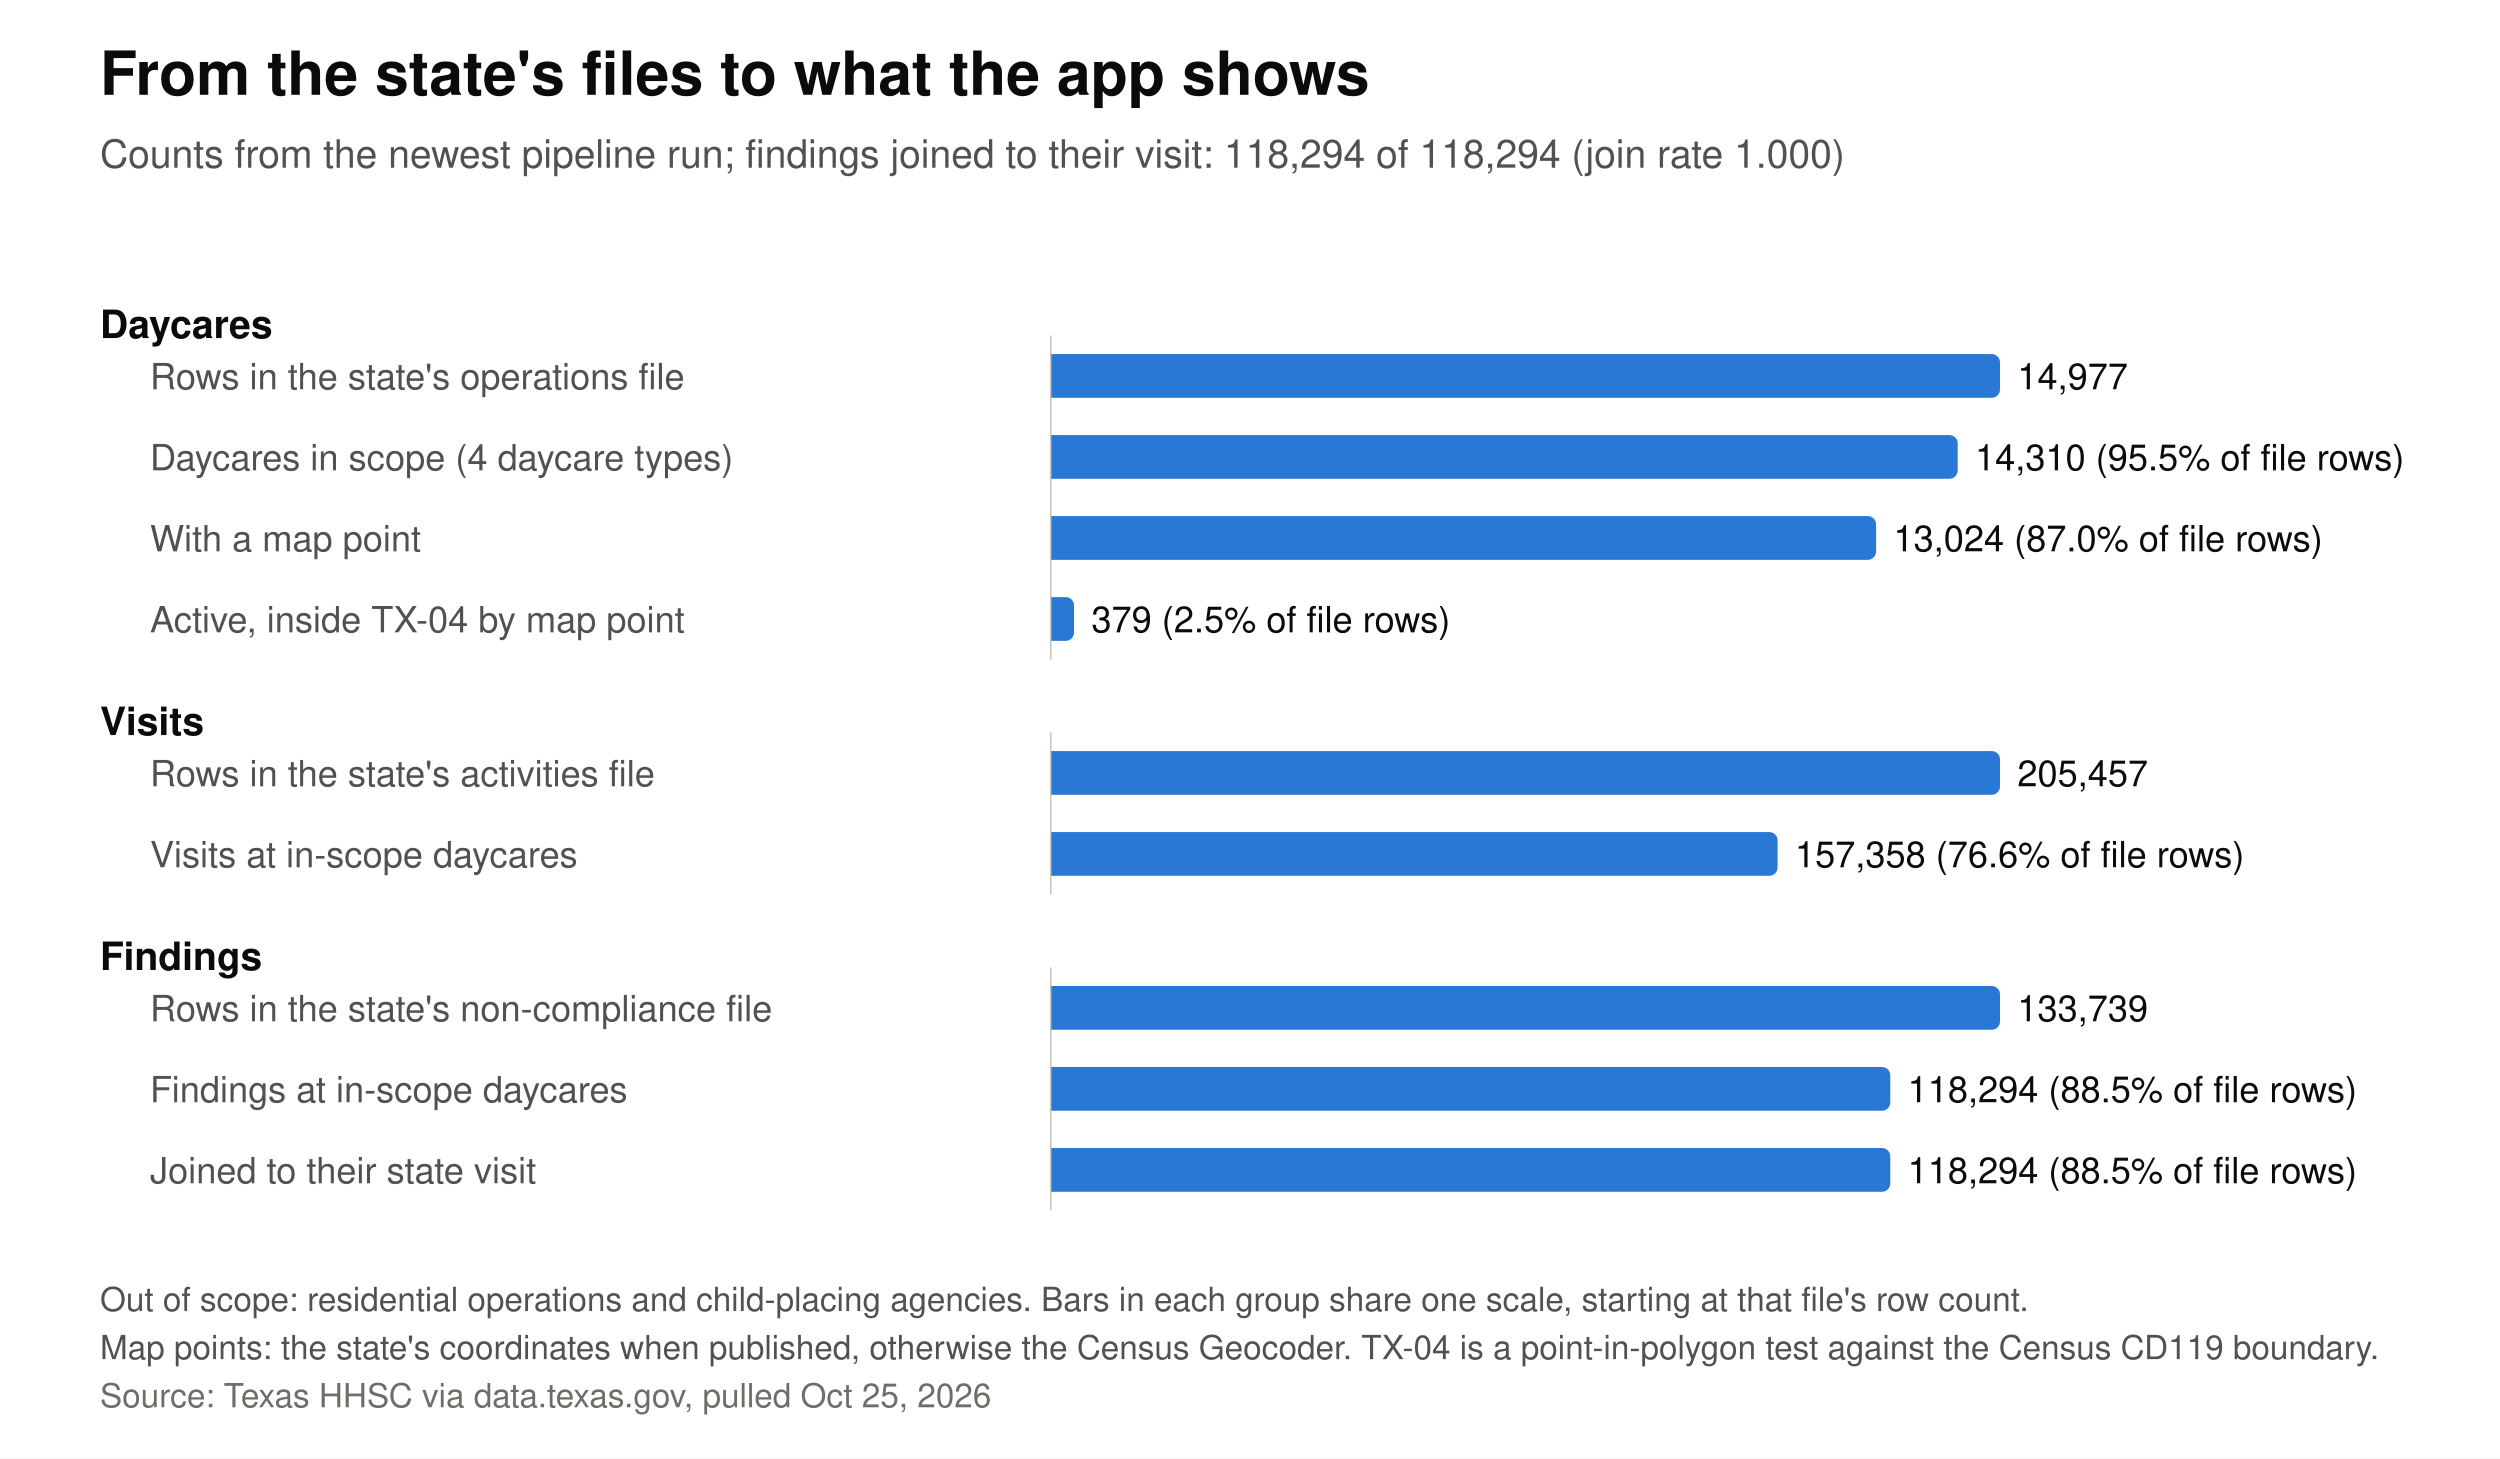
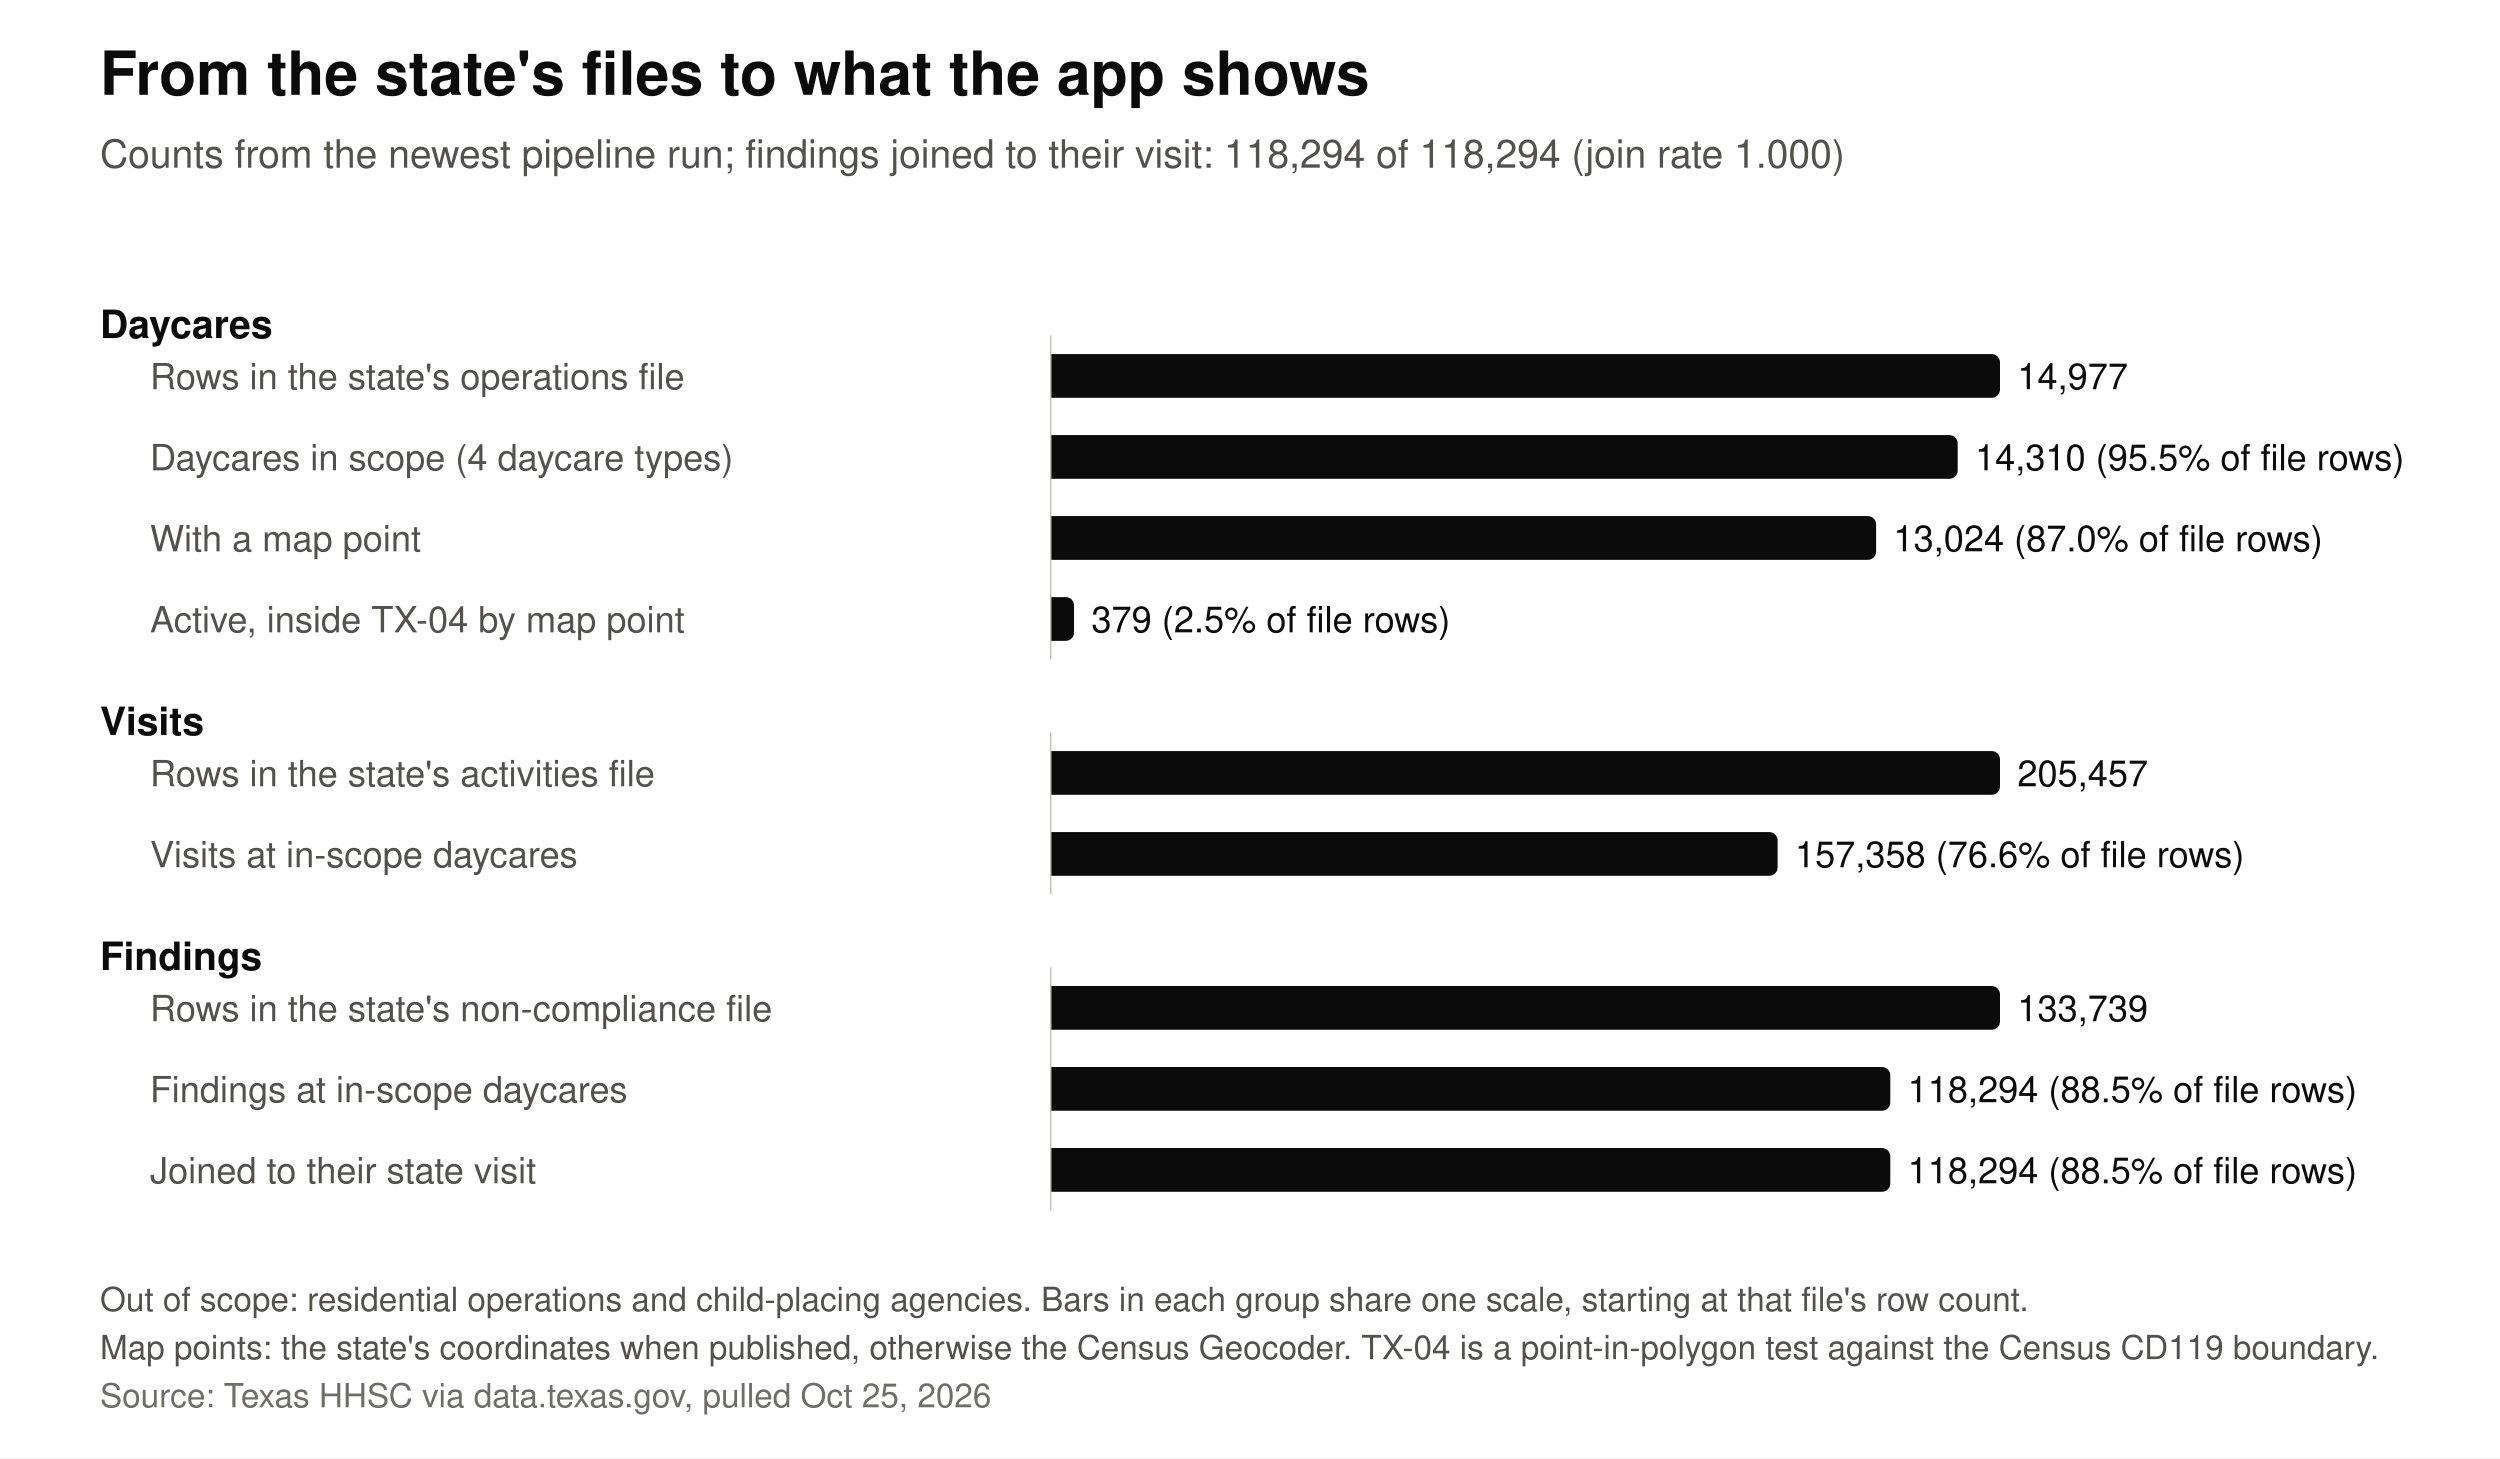
<svg xmlns="http://www.w3.org/2000/svg" width="864pt" height="504pt" viewBox="0 0 864 504" version="1.1">
  <defs>
    <style type="text/css">*{stroke-linejoin: round; stroke-linecap: butt}</style>
  </defs>
  <g id="figure_1">
    <g id="patch_1">
      <path d="M 0 504  L 864 504  L 864 0  L 0 0  z " style="fill: #ffffff" />
    </g>
    <g id="axes_1">
      <g id="patch_2">
        <path d="M 362.88 227.92  L 691.2 227.92  L 691.2 115.92  L 362.88 115.92  z " style="fill: #ffffff" />
      </g>
      <g id="matplotlib.axis_1" />
      <g id="matplotlib.axis_2" />
      <g id="patch_3">
-         <path d="M 362.88 122.36  L 688.32 122.36  C 689.911 122.36 691.2 123.649 691.2 125.24  L 691.2 134.6  C 691.2 136.191 689.911 137.48 688.32 137.48  L 362.88 137.48  z " clip-path="url(#p3a6825be3b)" style="fill: #2a78d6" />
+         <path d="M 362.88 122.36  L 688.32 122.36  C 689.911 122.36 691.2 123.649 691.2 125.24  L 691.2 134.6  C 691.2 136.191 689.911 137.48 688.32 137.48  L 362.88 137.48  z " clip-path="url(#p3a6825be3b)" style="fill: #0b0b0b" />
      </g>
      <g id="patch_4">
-         <path d="M 362.88 150.36  L 673.698 150.36  C 675.289 150.36 676.578 151.649 676.578 153.24  L 676.578 162.6  C 676.578 164.191 675.289 165.48 673.698 165.48  L 362.88 165.48  z " clip-path="url(#p3a6825be3b)" style="fill: #2a78d6" />
+         <path d="M 362.88 150.36  L 673.698 150.36  C 675.289 150.36 676.578 151.649 676.578 153.24  L 676.578 162.6  C 676.578 164.191 675.289 165.48 673.698 165.48  L 362.88 165.48  z " clip-path="url(#p3a6825be3b)" style="fill: #0b0b0b" />
      </g>
      <g id="patch_5">
-         <path d="M 362.88 178.36  L 645.507 178.36  C 647.098 178.36 648.387 179.649 648.387 181.24  L 648.387 190.6  C 648.387 192.191 647.098 193.48 645.507 193.48  L 362.88 193.48  z " clip-path="url(#p3a6825be3b)" style="fill: #2a78d6" />
+         <path d="M 362.88 178.36  L 645.507 178.36  C 647.098 178.36 648.387 179.649 648.387 181.24  L 648.387 190.6  C 648.387 192.191 647.098 193.48 645.507 193.48  L 362.88 193.48  z " clip-path="url(#p3a6825be3b)" style="fill: #0b0b0b" />
      </g>
      <g id="patch_6">
-         <path d="M 362.88 206.36  L 368.308 206.36  C 369.899 206.36 371.188 207.649 371.188 209.24  L 371.188 218.6  C 371.188 220.191 369.899 221.48 368.308 221.48  L 362.88 221.48  z " clip-path="url(#p3a6825be3b)" style="fill: #2a78d6" />
+         <path d="M 362.88 206.36  L 368.308 206.36  C 369.899 206.36 371.188 207.649 371.188 209.24  L 371.188 218.6  C 371.188 220.191 369.899 221.48 368.308 221.48  L 362.88 221.48  z " clip-path="url(#p3a6825be3b)" style="fill: #0b0b0b" />
      </g>
      <g id="text_1">
        <text style="font-size: 12.5px; font-family: 'Helvetica Neue', 'Helvetica', 'Arial', 'DejaVu Sans', sans-serif; text-anchor: start; fill: #0b0b0b" x="697.2" y="134.539" transform="rotate(-0 697.2 134.5387)">14,977</text>
      </g>
      <g id="text_2">
        <text style="font-size: 12.5px; font-family: 'Helvetica Neue', 'Helvetica', 'Arial', 'DejaVu Sans', sans-serif; text-anchor: start; fill: #0b0b0b" x="682.578" y="162.539" transform="rotate(-0 682.5783 162.5387)">14,310 (95.5% of file rows)</text>
      </g>
      <g id="text_3">
        <text style="font-size: 12.5px; font-family: 'Helvetica Neue', 'Helvetica', 'Arial', 'DejaVu Sans', sans-serif; text-anchor: start; fill: #0b0b0b" x="654.387" y="190.539" transform="rotate(-0 654.3871 190.5387)">13,024 (87.0% of file rows)</text>
      </g>
      <g id="text_4">
        <text style="font-size: 12.5px; font-family: 'Helvetica Neue', 'Helvetica', 'Arial', 'DejaVu Sans', sans-serif; text-anchor: start; fill: #0b0b0b" x="377.188" y="218.539" transform="rotate(-0 377.1883 218.5387)">379 (2.5% of file rows)</text>
      </g>
      <g id="line2d_1">
        <path d="M 362.88 227.92  L 362.88 115.92  " clip-path="url(#p3a6825be3b)" style="fill: none; stroke: #c3c2b7; stroke-linecap: square" />
      </g>
    </g>
    <g id="axes_2">
      <g id="patch_7">
        <path d="M 362.88 309.12  L 691.2 309.12  L 691.2 253.12  L 362.88 253.12  z " style="fill: #ffffff" />
      </g>
      <g id="matplotlib.axis_3" />
      <g id="matplotlib.axis_4" />
      <g id="patch_8">
-         <path d="M 362.88 259.56  L 688.32 259.56  C 689.911 259.56 691.2 260.849 691.2 262.44  L 691.2 271.8  C 691.2 273.391 689.911 274.68 688.32 274.68  L 362.88 274.68  z " clip-path="url(#p685b1c7596)" style="fill: #2a78d6" />
+         <path d="M 362.88 259.56  L 688.32 259.56  C 689.911 259.56 691.2 260.849 691.2 262.44  L 691.2 271.8  C 691.2 273.391 689.911 274.68 688.32 274.68  L 362.88 274.68  z " clip-path="url(#p685b1c7596)" style="fill: #0b0b0b" />
      </g>
      <g id="patch_9">
-         <path d="M 362.88 287.56  L 611.458 287.56  C 613.048 287.56 614.338 288.849 614.338 290.44  L 614.338 299.8  C 614.338 301.391 613.048 302.68 611.458 302.68  L 362.88 302.68  z " clip-path="url(#p685b1c7596)" style="fill: #2a78d6" />
+         <path d="M 362.88 287.56  L 611.458 287.56  C 613.048 287.56 614.338 288.849 614.338 290.44  L 614.338 299.8  C 614.338 301.391 613.048 302.68 611.458 302.68  L 362.88 302.68  z " clip-path="url(#p685b1c7596)" style="fill: #0b0b0b" />
      </g>
      <g id="text_5">
        <text style="font-size: 12.5px; font-family: 'Helvetica Neue', 'Helvetica', 'Arial', 'DejaVu Sans', sans-serif; text-anchor: start; fill: #0b0b0b" x="697.2" y="271.739" transform="rotate(-0 697.2 271.7387)">205,457</text>
      </g>
      <g id="text_6">
        <text style="font-size: 12.5px; font-family: 'Helvetica Neue', 'Helvetica', 'Arial', 'DejaVu Sans', sans-serif; text-anchor: start; fill: #0b0b0b" x="620.338" y="299.739" transform="rotate(-0 620.3379 299.7387)">157,358 (76.6% of file rows)</text>
      </g>
      <g id="line2d_2">
        <path d="M 362.88 309.12  L 362.88 253.12  " clip-path="url(#p685b1c7596)" style="fill: none; stroke: #c3c2b7; stroke-linecap: square" />
      </g>
    </g>
    <g id="axes_3">
      <g id="patch_10">
        <path d="M 362.88 418.32  L 691.2 418.32  L 691.2 334.32  L 362.88 334.32  z " style="fill: #ffffff" />
      </g>
      <g id="matplotlib.axis_5" />
      <g id="matplotlib.axis_6" />
      <g id="patch_11">
-         <path d="M 362.88 340.76  L 688.32 340.76  C 689.911 340.76 691.2 342.049 691.2 343.64  L 691.2 353  C 691.2 354.591 689.911 355.88 688.32 355.88  L 362.88 355.88  z " clip-path="url(#pb5fa7071b8)" style="fill: #2a78d6" />
+         <path d="M 362.88 340.76  L 688.32 340.76  C 689.911 340.76 691.2 342.049 691.2 343.64  L 691.2 353  C 691.2 354.591 689.911 355.88 688.32 355.88  L 362.88 355.88  z " clip-path="url(#pb5fa7071b8)" style="fill: #0b0b0b" />
      </g>
      <g id="patch_12">
-         <path d="M 362.88 368.76  L 650.404 368.76  C 651.994 368.76 653.284 370.049 653.284 371.64  L 653.284 381  C 653.284 382.591 651.994 383.88 650.404 383.88  L 362.88 383.88  z " clip-path="url(#pb5fa7071b8)" style="fill: #2a78d6" />
+         <path d="M 362.88 368.76  L 650.404 368.76  C 651.994 368.76 653.284 370.049 653.284 371.64  L 653.284 381  C 653.284 382.591 651.994 383.88 650.404 383.88  L 362.88 383.88  z " clip-path="url(#pb5fa7071b8)" style="fill: #0b0b0b" />
      </g>
      <g id="patch_13">
-         <path d="M 362.88 396.76  L 650.404 396.76  C 651.994 396.76 653.284 398.049 653.284 399.64  L 653.284 409  C 653.284 410.591 651.994 411.88 650.404 411.88  L 362.88 411.88  z " clip-path="url(#pb5fa7071b8)" style="fill: #2a78d6" />
+         <path d="M 362.88 396.76  L 650.404 396.76  C 651.994 396.76 653.284 398.049 653.284 399.64  L 653.284 409  C 653.284 410.591 651.994 411.88 650.404 411.88  L 362.88 411.88  z " clip-path="url(#pb5fa7071b8)" style="fill: #0b0b0b" />
      </g>
      <g id="text_7">
        <text style="font-size: 12.5px; font-family: 'Helvetica Neue', 'Helvetica', 'Arial', 'DejaVu Sans', sans-serif; text-anchor: start; fill: #0b0b0b" x="697.2" y="352.939" transform="rotate(-0 697.2 352.9388)">133,739</text>
      </g>
      <g id="text_8">
        <text style="font-size: 12.5px; font-family: 'Helvetica Neue', 'Helvetica', 'Arial', 'DejaVu Sans', sans-serif; text-anchor: start; fill: #0b0b0b" x="659.284" y="380.939" transform="rotate(-0 659.2836 380.9388)">118,294 (88.5% of file rows)</text>
      </g>
      <g id="text_9">
        <text style="font-size: 12.5px; font-family: 'Helvetica Neue', 'Helvetica', 'Arial', 'DejaVu Sans', sans-serif; text-anchor: start; fill: #0b0b0b" x="659.284" y="408.939" transform="rotate(-0 659.2836 408.9388)">118,294 (88.5% of file rows)</text>
      </g>
      <g id="line2d_3">
        <path d="M 362.88 418.32  L 362.88 334.32  " clip-path="url(#pb5fa7071b8)" style="fill: none; stroke: #c3c2b7; stroke-linecap: square" />
      </g>
    </g>
    <g id="text_10">
      <text style="font-weight: 700; font-size: 21px; font-family: 'Helvetica Neue', 'Helvetica', 'Arial', 'DejaVu Sans', sans-serif; text-anchor: start; fill: #0b0b0b" x="34.56" y="32.76" transform="rotate(-0 34.56 32.76)">From the state's files to what the app shows</text>
    </g>
    <g id="text_11">
      <text style="font-size: 13.5px; font-family: 'Helvetica Neue', 'Helvetica', 'Arial', 'DejaVu Sans', sans-serif; text-anchor: start; fill: #52514e" x="34.56" y="57.96" transform="rotate(-0 34.56 57.96)">Counts from the newest pipeline run; findings joined to their visit: 118,294 of 118,294 (join rate 1.000)</text>
    </g>
    <g id="text_12">
      <text style="font-weight: 700; font-size: 13.5px; font-family: 'Helvetica Neue', 'Helvetica', 'Arial', 'DejaVu Sans', sans-serif; text-anchor: start; fill: #0b0b0b" x="34.56" y="116.837" transform="rotate(-0 34.56 116.8365)">Daycares</text>
    </g>
    <g id="text_13">
      <text style="font-size: 12.5px; font-family: 'Helvetica Neue', 'Helvetica', 'Arial', 'DejaVu Sans', sans-serif; text-anchor: start; fill: #52514e" x="51.84" y="134.539" transform="rotate(-0 51.84 134.5387)">Rows in the state's operations file</text>
    </g>
    <g id="text_14">
      <text style="font-size: 12.5px; font-family: 'Helvetica Neue', 'Helvetica', 'Arial', 'DejaVu Sans', sans-serif; text-anchor: start; fill: #52514e" x="51.84" y="162.539" transform="rotate(-0 51.84 162.5387)">Daycares in scope (4 daycare types)</text>
    </g>
    <g id="text_15">
      <text style="font-size: 12.5px; font-family: 'Helvetica Neue', 'Helvetica', 'Arial', 'DejaVu Sans', sans-serif; text-anchor: start; fill: #52514e" x="51.84" y="190.539" transform="rotate(-0 51.84 190.5387)">With a map point</text>
    </g>
    <g id="text_16">
      <text style="font-size: 12.5px; font-family: 'Helvetica Neue', 'Helvetica', 'Arial', 'DejaVu Sans', sans-serif; text-anchor: start; fill: #52514e" x="51.84" y="218.539" transform="rotate(-0 51.84 218.5387)">Active, inside TX-04 by map point</text>
    </g>
    <g id="text_17">
      <text style="font-weight: 700; font-size: 13.5px; font-family: 'Helvetica Neue', 'Helvetica', 'Arial', 'DejaVu Sans', sans-serif; text-anchor: start; fill: #0b0b0b" x="34.56" y="254.036" transform="rotate(-0 34.56 254.0365)">Visits</text>
    </g>
    <g id="text_18">
      <text style="font-size: 12.5px; font-family: 'Helvetica Neue', 'Helvetica', 'Arial', 'DejaVu Sans', sans-serif; text-anchor: start; fill: #52514e" x="51.84" y="271.739" transform="rotate(-0 51.84 271.7387)">Rows in the state's activities file</text>
    </g>
    <g id="text_19">
      <text style="font-size: 12.5px; font-family: 'Helvetica Neue', 'Helvetica', 'Arial', 'DejaVu Sans', sans-serif; text-anchor: start; fill: #52514e" x="51.84" y="299.739" transform="rotate(-0 51.84 299.7387)">Visits at in-scope daycares</text>
    </g>
    <g id="text_20">
      <text style="font-weight: 700; font-size: 13.5px; font-family: 'Helvetica Neue', 'Helvetica', 'Arial', 'DejaVu Sans', sans-serif; text-anchor: start; fill: #0b0b0b" x="34.56" y="335.236" transform="rotate(-0 34.56 335.2365)">Findings</text>
    </g>
    <g id="text_21">
      <text style="font-size: 12.5px; font-family: 'Helvetica Neue', 'Helvetica', 'Arial', 'DejaVu Sans', sans-serif; text-anchor: start; fill: #52514e" x="51.84" y="352.939" transform="rotate(-0 51.84 352.9388)">Rows in the state's non-compliance file</text>
    </g>
    <g id="text_22">
      <text style="font-size: 12.5px; font-family: 'Helvetica Neue', 'Helvetica', 'Arial', 'DejaVu Sans', sans-serif; text-anchor: start; fill: #52514e" x="51.84" y="380.939" transform="rotate(-0 51.84 380.9388)">Findings at in-scope daycares</text>
    </g>
    <g id="text_23">
      <text style="font-size: 12.5px; font-family: 'Helvetica Neue', 'Helvetica', 'Arial', 'DejaVu Sans', sans-serif; text-anchor: start; fill: #52514e" x="51.84" y="408.939" transform="rotate(-0 51.84 408.9388)">Joined to their state visit</text>
    </g>
    <g id="text_24">
      <text style="font-size: 11.5px; font-family: 'Helvetica Neue', 'Helvetica', 'Arial', 'DejaVu Sans', sans-serif; text-anchor: start; fill: #6e6d68" x="34.56" y="486.36" transform="rotate(-0 34.56 486.36)">Source: Texas HHSC via data.texas.gov, pulled Oct 25, 2026</text>
    </g>
    <g id="text_25">
      <text style="font-size: 11.5px; font-family: 'Helvetica Neue', 'Helvetica', 'Arial', 'DejaVu Sans', sans-serif; text-anchor: start; fill: #52514e" x="34.56" y="469.728" transform="rotate(-0 34.56 469.728)">Map points: the state's coordinates when published, otherwise the Census Geocoder. TX-04 is a point-in-polygon test against the Census CD119 boundary.</text>
    </g>
    <g id="text_26">
      <text style="font-size: 11.5px; font-family: 'Helvetica Neue', 'Helvetica', 'Arial', 'DejaVu Sans', sans-serif; text-anchor: start; fill: #52514e" x="34.56" y="453.096" transform="rotate(-0 34.56 453.096)">Out of scope: residential operations and child-placing agencies. Bars in each group share one scale, starting at that file's row count.</text>
    </g>
  </g>
  <defs>
    <clipPath id="p3a6825be3b">
      <rect x="362.88" y="115.92" width="328.32" height="112" />
    </clipPath>
    <clipPath id="p685b1c7596">
      <rect x="362.88" y="253.12" width="328.32" height="56" />
    </clipPath>
    <clipPath id="pb5fa7071b8">
      <rect x="362.88" y="334.32" width="328.32" height="84" />
    </clipPath>
  </defs>
</svg>
